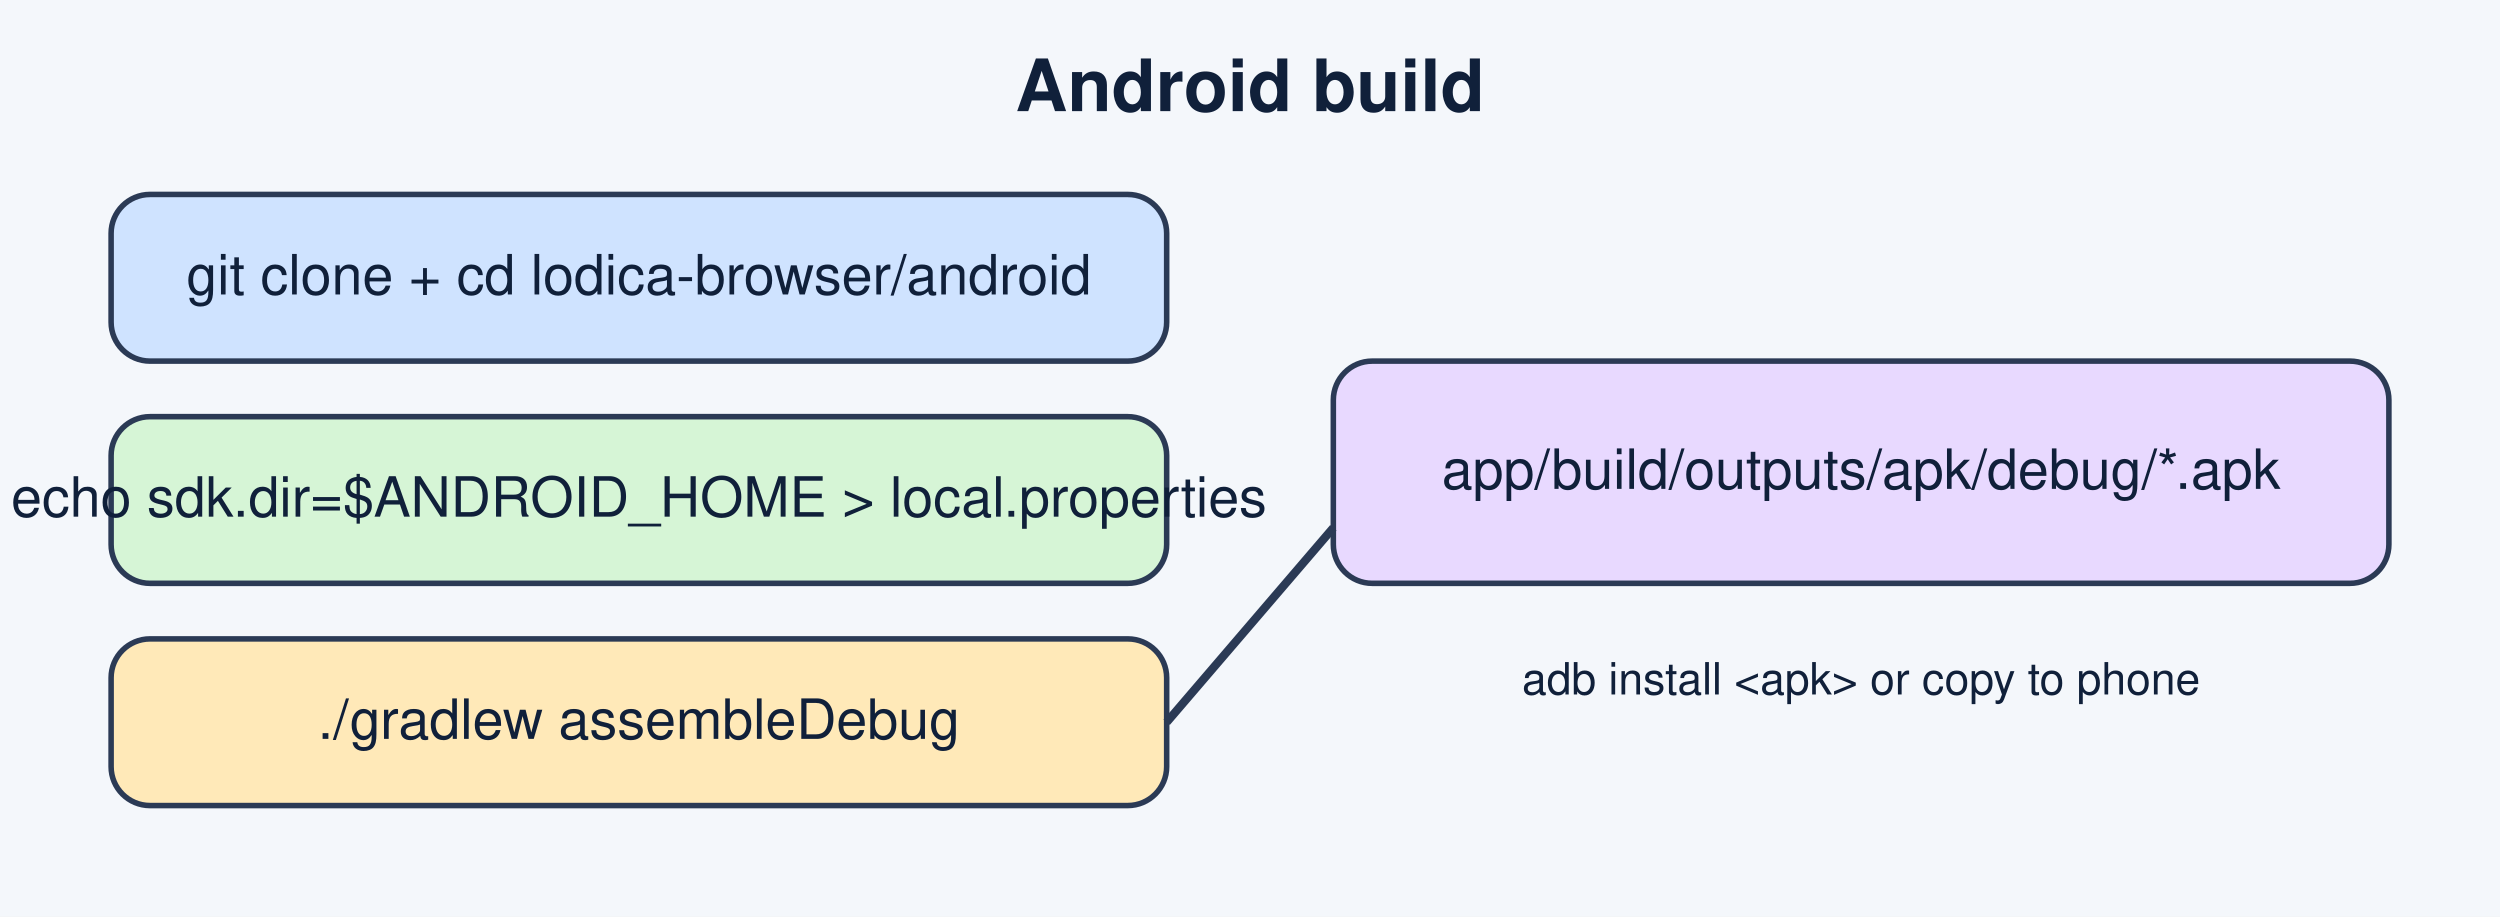
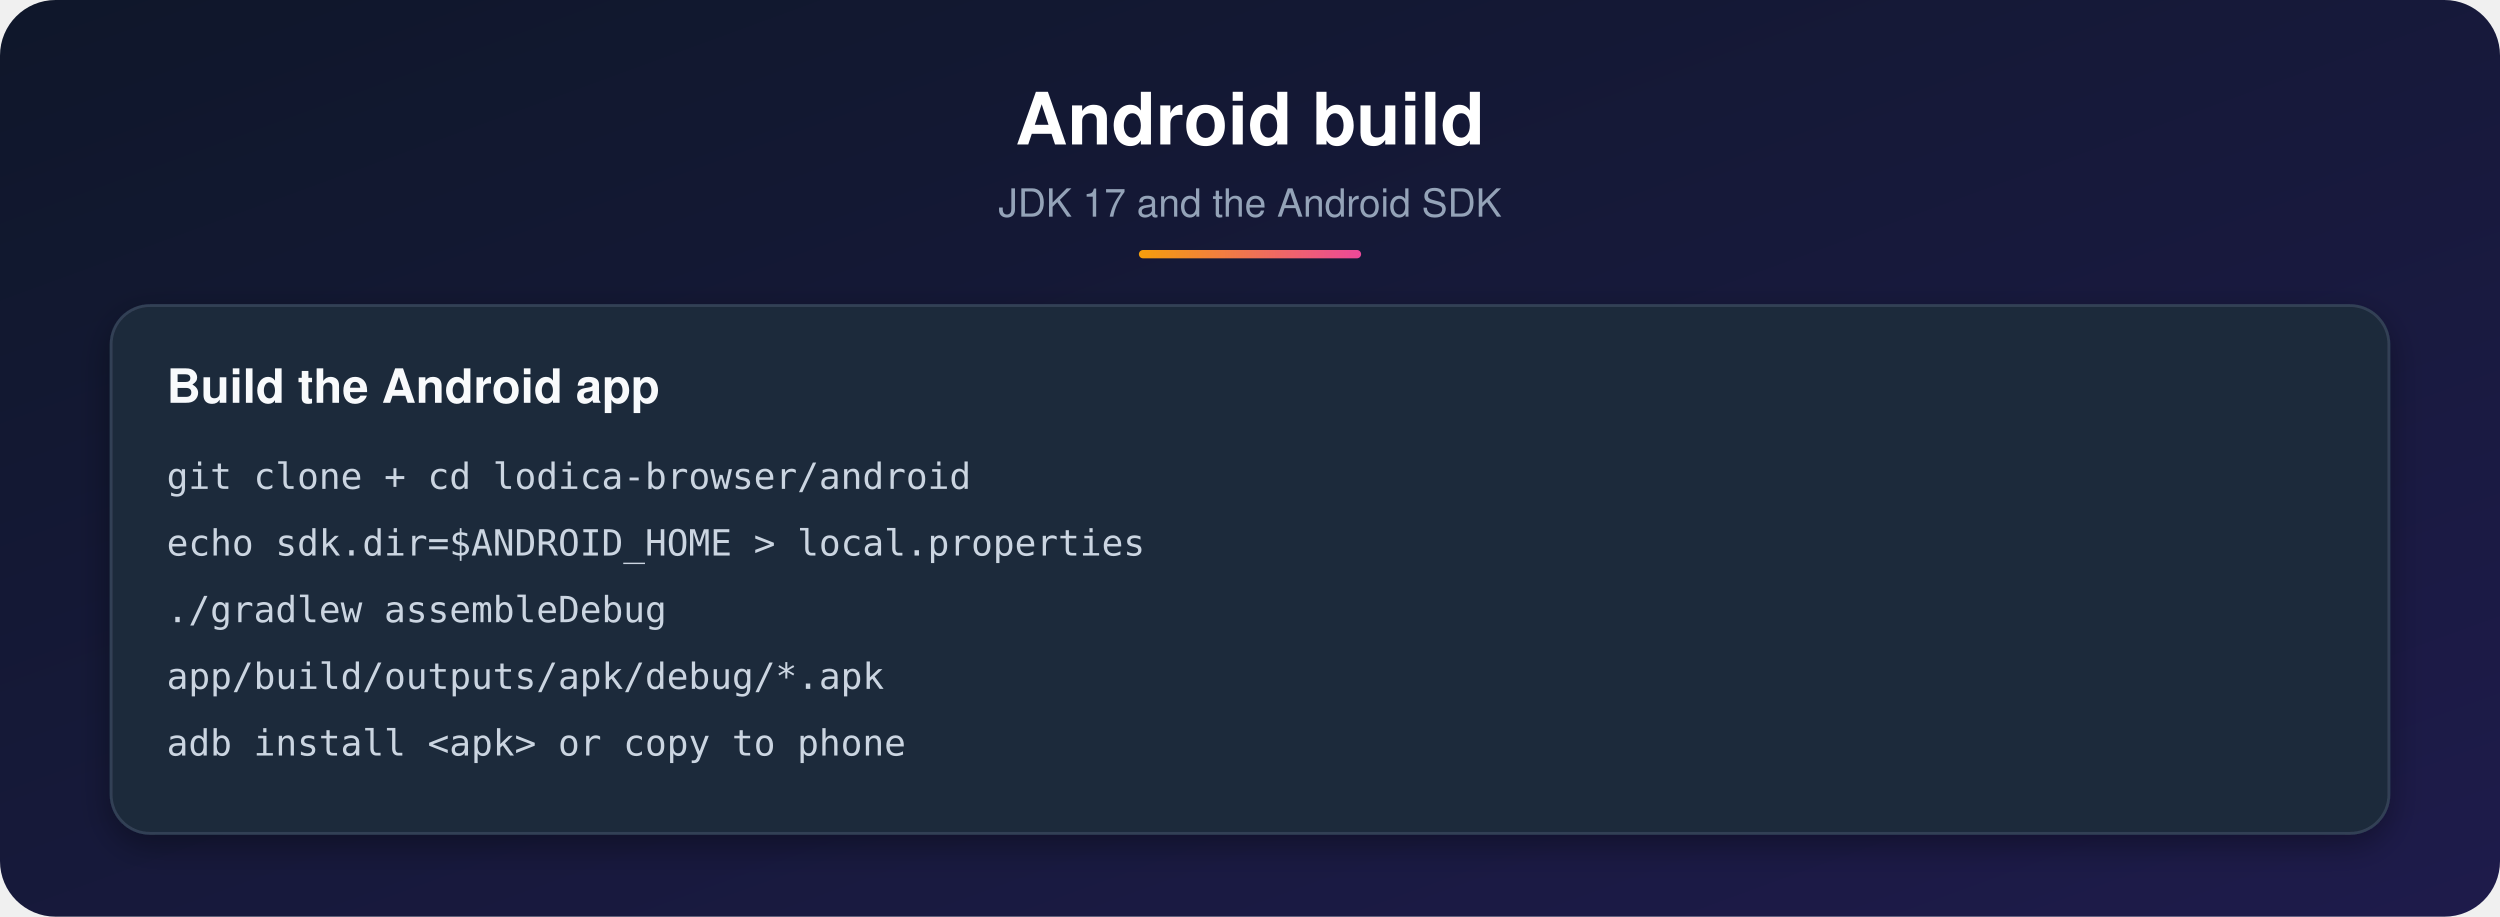
<svg xmlns="http://www.w3.org/2000/svg" viewBox="0 0 900 330" font-family="Helvetica,Arial,sans-serif">
-   <rect width="900" height="330" fill="#f4f7fb" />
-   <text x="450" y="40" text-anchor="middle" font-size="26" font-weight="bold" fill="#10203a">Android build</text>
-   <rect x="40" y="70" width="380" height="60" rx="14" fill="#cfe3ff" stroke="#2b3a55" stroke-width="2" />
-   <text x="230" y="106" text-anchor="middle" font-size="20" fill="#10203a">git clone + cd lodica-browser/android</text>
-   <rect x="40" y="150" width="380" height="60" rx="14" fill="#d6f5d6" stroke="#2b3a55" stroke-width="2" />
-   <text x="230" y="186" text-anchor="middle" font-size="20" fill="#10203a">echo sdk.dir=$ANDROID_HOME &gt; local.properties</text>
-   <rect x="40" y="230" width="380" height="60" rx="14" fill="#ffe9b8" stroke="#2b3a55" stroke-width="2" />
-   <text x="230" y="266" text-anchor="middle" font-size="20" fill="#10203a">./gradlew assembleDebug</text>
-   <rect x="480" y="130" width="380" height="80" rx="14" fill="#e8d9ff" stroke="#2b3a55" stroke-width="2" />
-   <text x="670" y="176" text-anchor="middle" font-size="20" fill="#10203a">app/build/outputs/apk/debug/*.apk</text>
-   <path d="M420 260L480 190" stroke="#2b3a55" stroke-width="3" />
-   <text x="670" y="250" text-anchor="middle" font-size="16" fill="#10203a">adb install &lt;apk&gt; or copy to phone</text>
+   <defs>
+     <linearGradient id="bg" x1="0" y1="0" x2="1" y2="1">
+       <stop offset="0" stop-color="#0f172a" />
+       <stop offset="1" stop-color="#1e1b4b" />
+     </linearGradient>
+     <linearGradient id="acc" x1="0" y1="0" x2="1" y2="0">
+       <stop offset="0" stop-color="#f59e0b" />
+       <stop offset="1" stop-color="#ec4899" />
+     </linearGradient>
+     <filter id="sh" x="-10%" y="-20%" width="120%" height="150%">
+       <feDropShadow dx="0" dy="4" stdDeviation="6" flood-color="#000" flood-opacity=".35" />
+     </filter>
+     <marker id="ar" markerWidth="12" markerHeight="12" refX="9" refY="6" orient="auto">
+       <path d="M1 1L10 6L1 11z" fill="#f59e0b" />
+     </marker>
+   </defs>
+   <rect width="900" height="330" rx="20" fill="url(#bg)" />
+   <text x="450" y="52" text-anchor="middle" font-size="26" font-weight="700" fill="#fff">Android build</text>
+   <text x="450" y="78" text-anchor="middle" font-size="14" fill="#94a3b8">JDK 17 and the Android SDK</text>
+   <rect x="410" y="90" width="80" height="3" rx="1.5" fill="url(#acc)" />
+   <rect x="40" y="110" width="820" height="190" rx="14" fill="#1e293b" stroke="#334155" filter="url(#sh)" />
+   <text x="60" y="145" font-size="17" font-weight="700" fill="#f8fafc">Build the Android app</text>
+   <text x="60" y="176" font-size="13" font-family="monospace" fill="#cbd5e1">git clone + cd lodica-browser/android</text>
+   <text x="60" y="200" font-size="13" font-family="monospace" fill="#cbd5e1">echo sdk.dir=$ANDROID_HOME &gt; local.properties</text>
+   <text x="60" y="224" font-size="13" font-family="monospace" fill="#cbd5e1">./gradlew assembleDebug</text>
+   <text x="60" y="248" font-size="13" font-family="monospace" fill="#cbd5e1">app/build/outputs/apk/debug/*.apk</text>
+   <text x="60" y="272" font-size="13" font-family="monospace" fill="#cbd5e1">adb install &lt;apk&gt; or copy to phone</text>
</svg>
